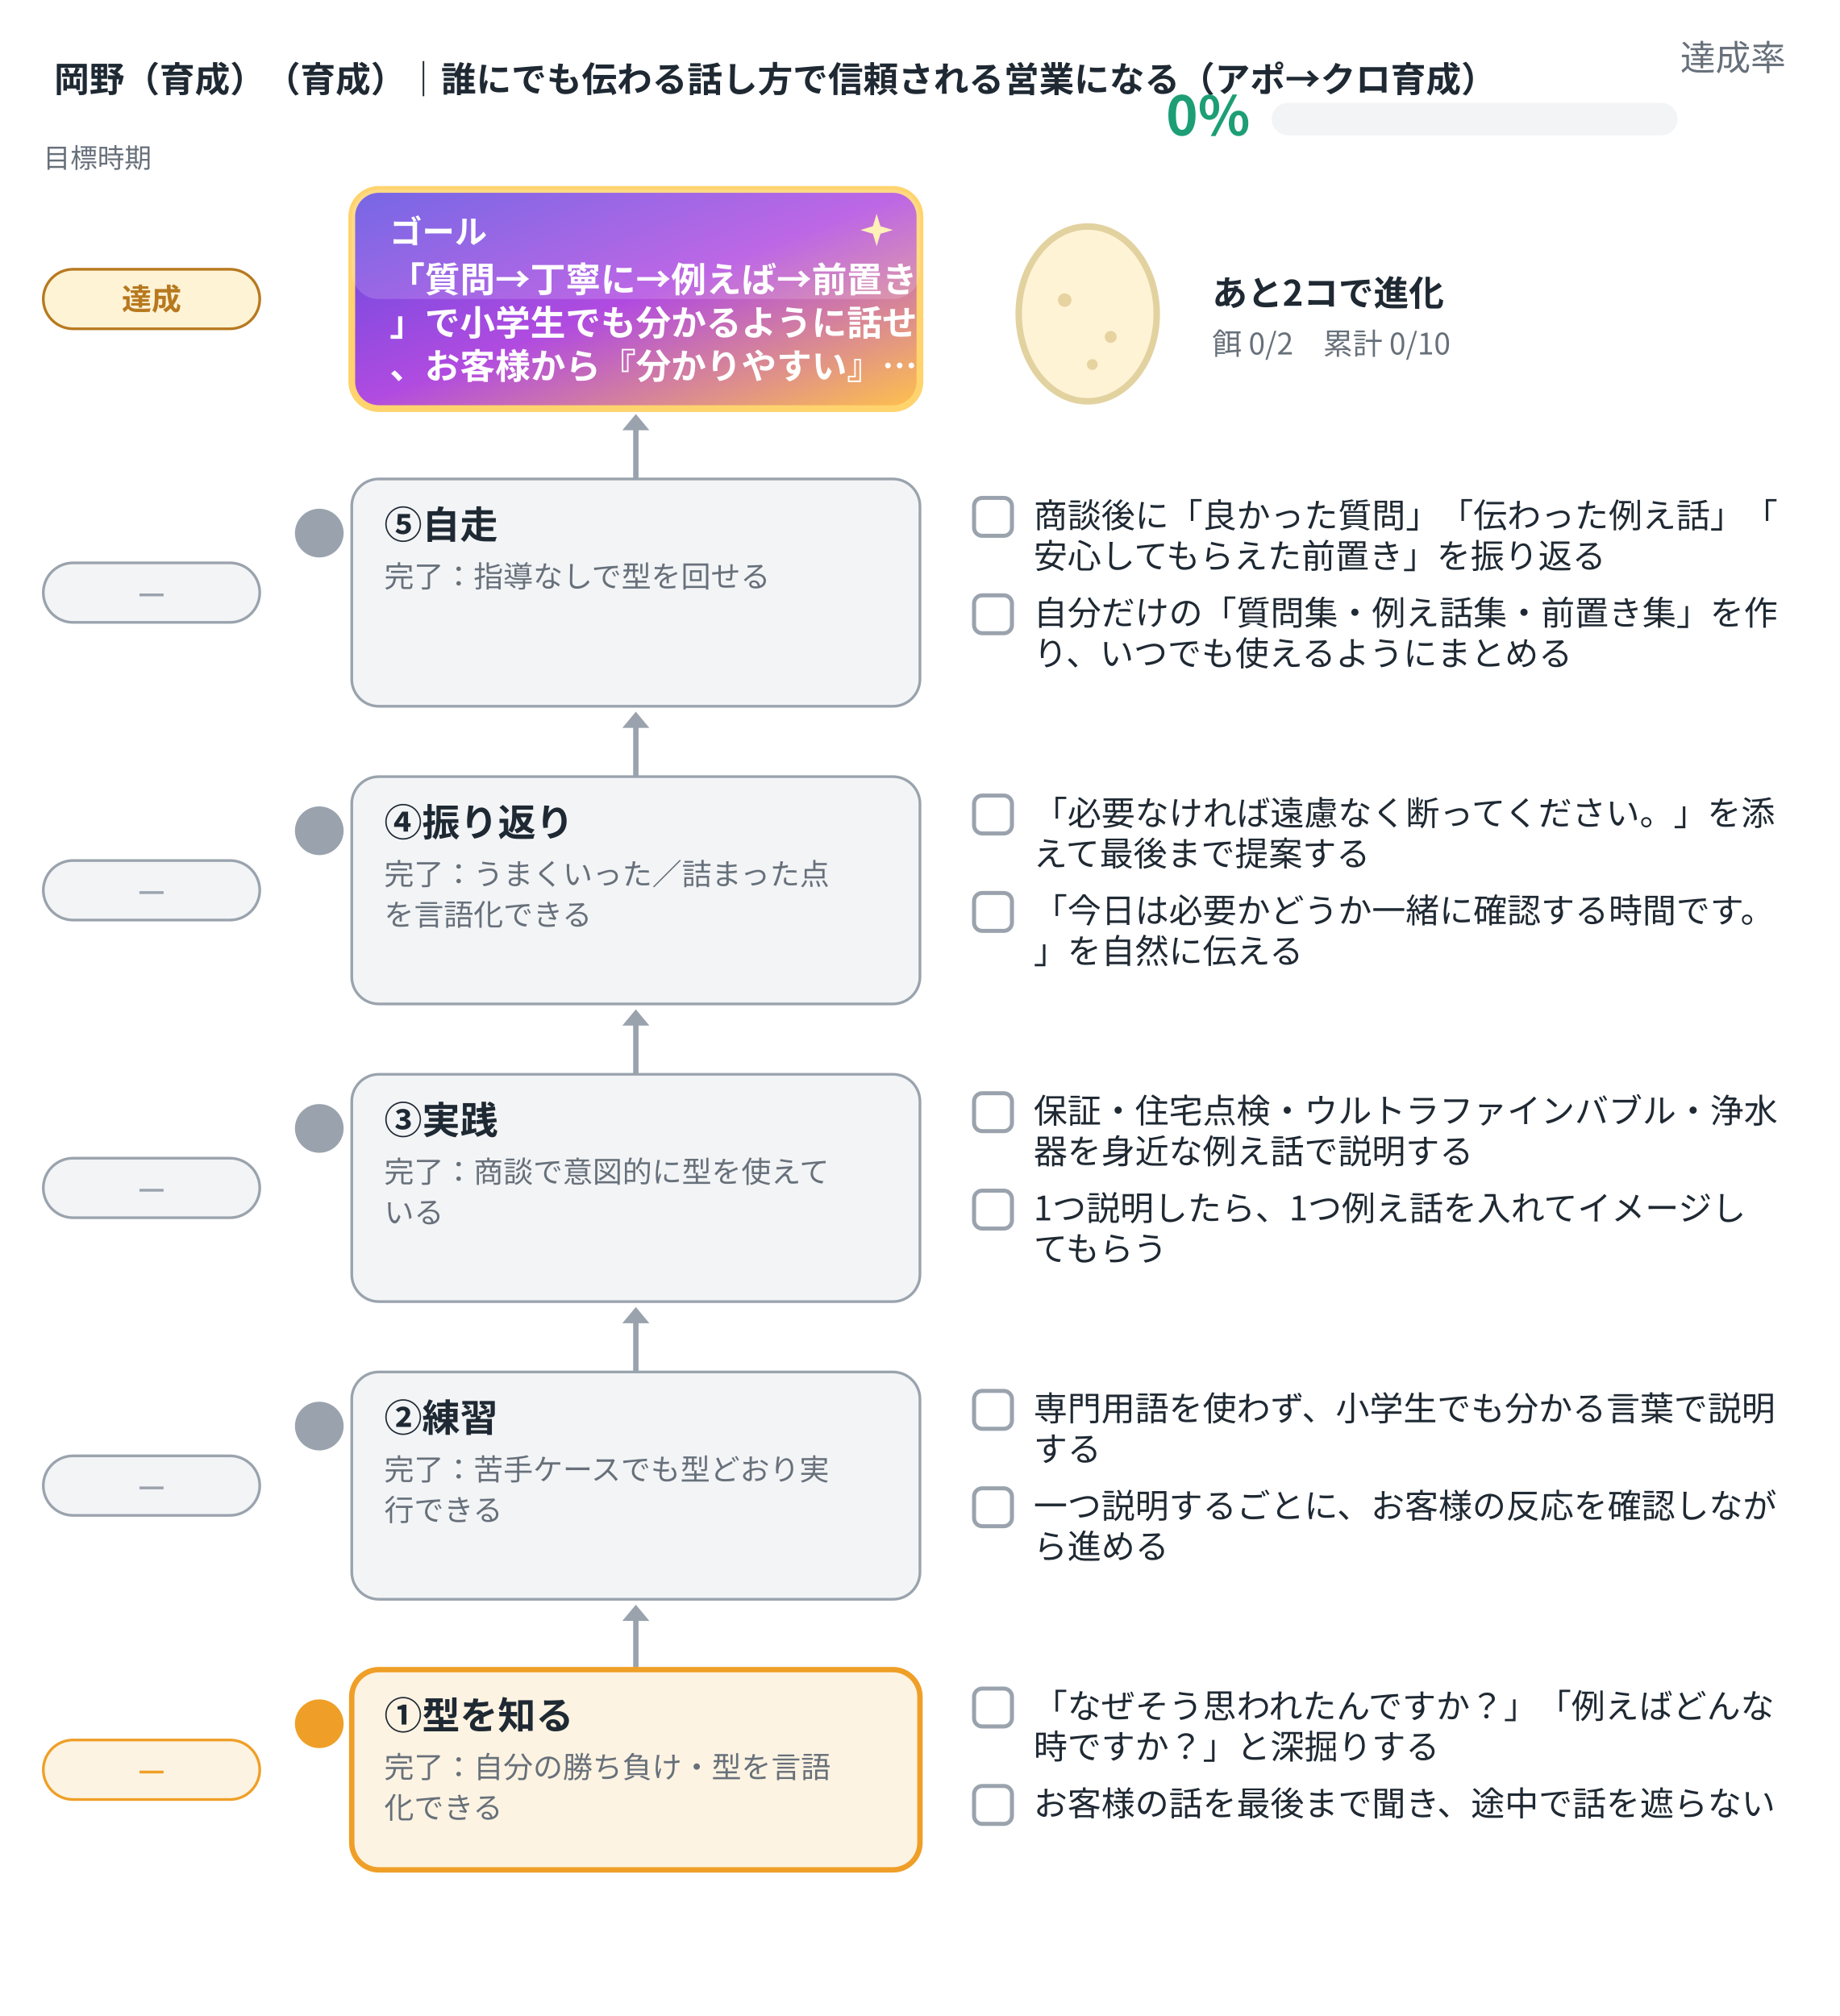
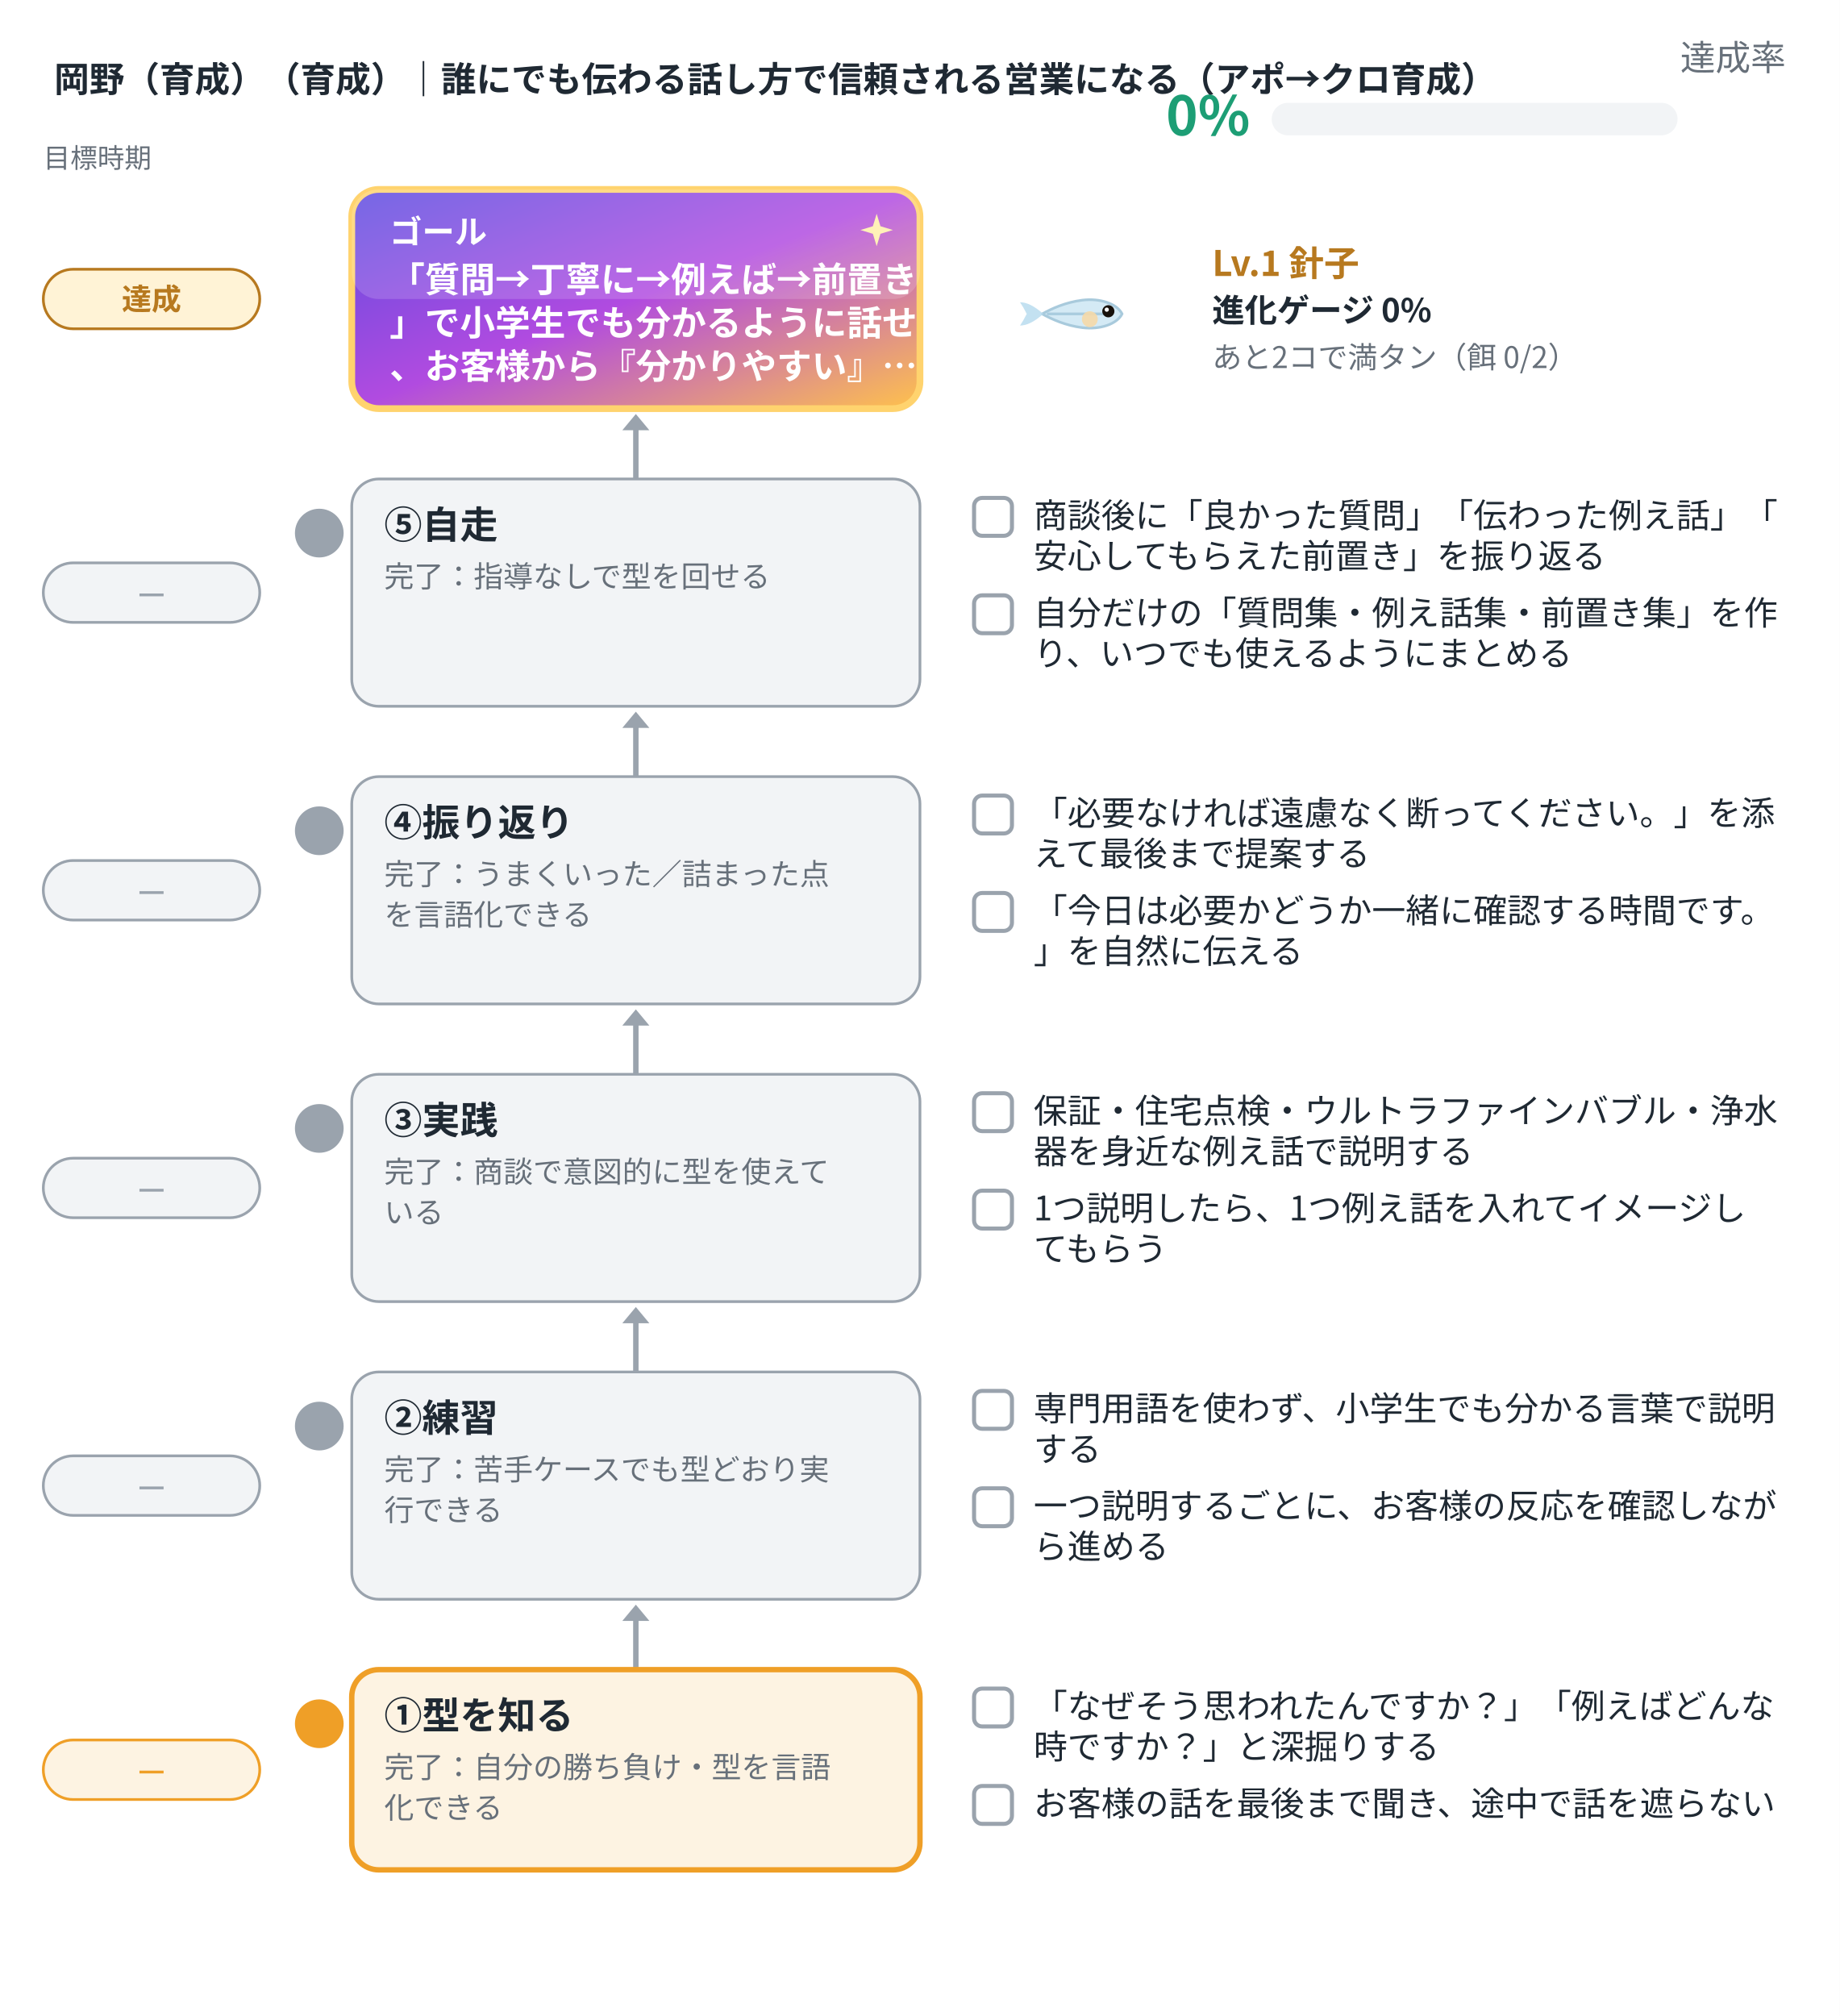
- <svg xmlns="http://www.w3.org/2000/svg" viewBox="0 0 680 745" font-family="Hiragino Sans, 'Noto Sans CJK JP', 'Yu Gothic', sans-serif" width="680" height="745">
+ <svg xmlns="http://www.w3.org/2000/svg" viewBox="0 0 680 745" font-family="Hiragino Sans, 'Noto Sans CJK JP', 'Yu Gothic', IPAGothic, sans-serif" width="680" height="745">
  <defs>
    <linearGradient id="goalGrad" x1="0" y1="0" x2="1" y2="1">
      <stop offset="0" stop-color="#5B4BE0" />
      <stop offset="0.5" stop-color="#B14BE0" />
      <stop offset="1" stop-color="#FFC24B" />
    </linearGradient>
    <linearGradient id="phx" x1="0" y1="0" x2="0" y2="1">
      <stop offset="0" stop-color="#FFE259" />
      <stop offset="0.5" stop-color="#FF9A00" />
      <stop offset="1" stop-color="#FF3D00" />
    </linearGradient>
    <linearGradient id="phx2" x1="0" y1="0" x2="0" y2="1">
      <stop offset="0" stop-color="#FFF0A0" />
      <stop offset="1" stop-color="#FF7A00" />
    </linearGradient>
    <linearGradient id="hen" x1="0" y1="0" x2="1" y2="1">
      <stop offset="0" stop-color="#37C9B0" />
      <stop offset="0.6" stop-color="#3DA0E8" />
      <stop offset="1" stop-color="#7A5BE0" />
    </linearGradient>
    <linearGradient id="pcock" x1="0" y1="0" x2="0" y2="1">
      <stop offset="0" stop-color="#2BD0C0" />
      <stop offset="0.55" stop-color="#2E8FD0" />
      <stop offset="1" stop-color="#2E4BB0" />
    </linearGradient>
    <linearGradient id="gold" x1="0" y1="0" x2="0" y2="1">
      <stop offset="0" stop-color="#FFF0A8" />
      <stop offset="0.5" stop-color="#F2C230" />
      <stop offset="1" stop-color="#C8901A" />
    </linearGradient>
+     <linearGradient id="fishBlu" x1="0" y1="0" x2="0" y2="1">
+       <stop offset="0" stop-color="#6FA9CC" />
+       <stop offset="0.55" stop-color="#A8CFE3" />
+       <stop offset="1" stop-color="#E4F1F7" />
+     </linearGradient>
+     <linearGradient id="fishWht" x1="0" y1="0" x2="0" y2="1">
+       <stop offset="0" stop-color="#FFFFFF" />
+       <stop offset="0.6" stop-color="#F2F4F5" />
+       <stop offset="1" stop-color="#D8DFE4" />
+     </linearGradient>
+     <linearGradient id="fishGld" x1="0" y1="0" x2="0" y2="1">
+       <stop offset="0" stop-color="#F8D25C" />
+       <stop offset="0.55" stop-color="#EFAF2E" />
+       <stop offset="1" stop-color="#D88A15" />
+     </linearGradient>
+     <linearGradient id="drgBlu" x1="0" y1="0" x2="1" y2="1">
+       <stop offset="0" stop-color="#55D0CF" />
+       <stop offset="0.5" stop-color="#2E86C8" />
+       <stop offset="1" stop-color="#4353C0" />
+     </linearGradient>
+     <linearGradient id="drgGld" x1="0" y1="0" x2="0" y2="1">
+       <stop offset="0" stop-color="#F9DC74" />
+       <stop offset="0.45" stop-color="#EEB53A" />
+       <stop offset="1" stop-color="#B87A12" />
+     </linearGradient>
+     <linearGradient id="eggG" x1="0" y1="0" x2="0" y2="1">
+       <stop offset="0" stop-color="#FFF9E8" />
+       <stop offset="1" stop-color="#EFD9A8" />
+     </linearGradient>
+     <radialGradient id="glowG">
+       <stop offset="0" stop-color="#FFE9A0" stop-opacity="0.75" />
+       <stop offset="1" stop-color="#FFE9A0" stop-opacity="0" />
+     </radialGradient>
  </defs>
  <rect x="0" y="0" width="680" height="745" fill="#FFFFFF" />
  <text x="20" y="34" font-size="13" font-weight="700" fill="#1F2933">岡野（育成）（育成）｜誰にでも伝わる話し方で信頼される営業になる（アポ→クロ育成）</text>
  <text x="660" y="26" text-anchor="end" font-size="13" fill="#67707A">達成率</text>
  <text x="462" y="50" text-anchor="end" font-size="20" font-weight="700" fill="#1D9E75">0%</text>
  <rect x="470" y="38" width="150" height="12" rx="6" fill="#F2F4F6" />
  <rect x="470" y="38" width="0" height="12" rx="6" fill="#1D9E75" />
  <rect x="130" y="70" width="210" height="81" rx="10" fill="url(#goalGrad)" stroke="#FFD36E" stroke-width="2.5" />
  <rect x="130" y="70" width="210" height="40.5" rx="10" fill="#FFFFFF" opacity="0.16" />
  <text x="144" y="90" font-size="12" font-weight="700" fill="#FFFFFF">ゴール</text>
  <polygon points="324.0,79.0 325.4,83.6 330.0,85.0 325.4,86.4 324.0,91.0 322.6,86.4 318.0,85.0 322.6,83.6" fill="#FFF1B8" />
  <text x="144" y="108" font-size="13" font-weight="600" fill="#FFFFFF">「質問→丁寧に→例えば→前置き</text>
  <text x="144" y="124" font-size="13" font-weight="600" fill="#FFFFFF">」で小学生でも分かるように話せ</text>
  <text x="144" y="140" font-size="13" font-weight="600" fill="#FFFFFF">、お客様から『分かりやすい』…</text>
  <rect x="16" y="99.5" width="80" height="22" rx="11" fill="#FFF3D6" stroke="#B7791F" stroke-width="1" />
  <text x="56.0" y="114.5" text-anchor="middle" font-size="11" font-weight="700" fill="#B7791F">達成</text>
-   <ellipse cx="402.0" cy="116.0" rx="25.5" ry="32.3" fill="#FFF3D6" />
-   <ellipse cx="402.0" cy="116.0" rx="25.5" ry="32.3" fill="none" stroke="#E2D2A0" stroke-width="2.4" />
-   <circle cx="393.5" cy="110.9" r="2.5" fill="#E6D3A0" />
-   <circle cx="410.5" cy="124.5" r="2.2" fill="#E6D3A0" />
-   <circle cx="403.7" cy="134.7" r="2.0" fill="#E6D3A0" />
-   <text x="448" y="113" font-size="13" font-weight="700" fill="#1F2933">あと2コで進化</text>
-   <text x="448" y="131" font-size="11" fill="#67707A">餌 0/2　累計 0/10</text>
+   <g transform="translate(402,116) scale(1.7)">
+     <g transform="scale(1.15)">
+       <path d="M6.5,0 C5.5,-2 2.2,-3 -1,-2.6 C-4.2,-2.2 -6.8,-1 -8.6,0 C-6.8,1 -4.2,2.2 -1,2.6 C2.2,3 5.5,2 6.5,0 Z" fill="#CFE8F4" stroke="#9FC4D8" stroke-width="0.5" stroke-linecap="round" stroke-linejoin="round" opacity="0.9" />
+       <path d="M-8.4,0 C-10.2,-1.6 -11.6,-2.2 -12.8,-2.2 C-11.9,-0.9 -11.6,0 -11.5,0 C-11.6,0 -11.9,0.9 -12.8,2.2 C-11.6,2.2 -10.2,1.6 -8.4,0 Z" fill="#B9DCEE" opacity="0.85" />
+       <path d="M-7.5,0 L4,0" fill="none" stroke="#9FC4D8" stroke-width="0.5" stroke-linecap="round" stroke-linejoin="round" opacity="0.8" />
+       <circle cx="0.4" cy="1" r="1.5" fill="#F5D9A8" opacity="0.9" />
+       <circle cx="3.9" cy="-0.5" r="1.15" fill="#17110B" />
+       <circle cx="3.6" cy="-0.8" r="0.4" fill="#FFFFFF" />
+     </g>
+   </g>
+   <text x="448" y="102" font-size="13" font-weight="700" fill="#B7791F">Lv.1 針子</text>
+   <text x="448" y="119" font-size="12" font-weight="700" fill="#1F2933">進化ゲージ 0%</text>
+   <text x="448" y="136" font-size="11" fill="#67707A">あと2コで満タン（餌 0/2）</text>
  <text x="16" y="62" font-size="10" fill="#67707A">目標時期</text>
  <line x1="235.0" y1="177" x2="235.0" y2="157" stroke="#9AA3AD" stroke-width="2" />
  <path d="M230.0,159 L235.0,153 L240.0,159 Z" fill="#9AA3AD" />
  <rect x="130" y="177" width="210" height="84" rx="10" fill="#F2F4F6" stroke="#9AA3AD" stroke-width="1" />
  <circle cx="118" cy="197" r="9" fill="#9AA3AD" />
  <text x="142" y="199" font-size="14" font-weight="700" fill="#1F2933">⑤自走</text>
  <text x="142" y="217" font-size="11" fill="#67707A">完了：指導なしで型を回せる</text>
  <rect x="16" y="208.0" width="80" height="22" rx="11" fill="#F2F4F6" stroke="#9AA3AD" stroke-width="1" />
  <text x="56.0" y="223.0" text-anchor="middle" font-size="11" font-weight="700" fill="#9AA3AD">—</text>
  <rect x="360" y="184" width="14" height="14" rx="3" fill="#fff" stroke="#9AA3AD" stroke-width="1.5" />
  <text x="382" y="195" font-size="12.5" fill="#1F2933">商談後に「良かった質問」「伝わった例え話」「</text>
  <text x="382" y="210" font-size="12.5" fill="#1F2933">安心してもらえた前置き」を振り返る</text>
  <rect x="360" y="220" width="14" height="14" rx="3" fill="#fff" stroke="#9AA3AD" stroke-width="1.5" />
  <text x="382" y="231" font-size="12.5" fill="#1F2933">自分だけの「質問集・例え話集・前置き集」を作</text>
  <text x="382" y="246" font-size="12.5" fill="#1F2933">り、いつでも使えるようにまとめる</text>
  <line x1="235.0" y1="287" x2="235.0" y2="267" stroke="#9AA3AD" stroke-width="2" />
  <path d="M230.0,269 L235.0,263 L240.0,269 Z" fill="#9AA3AD" />
  <rect x="130" y="287" width="210" height="84" rx="10" fill="#F2F4F6" stroke="#9AA3AD" stroke-width="1" />
  <circle cx="118" cy="307" r="9" fill="#9AA3AD" />
  <text x="142" y="309" font-size="14" font-weight="700" fill="#1F2933">④振り返り</text>
  <text x="142" y="327" font-size="11" fill="#67707A">完了：うまくいった／詰まった点</text>
  <text x="142" y="342" font-size="11" fill="#67707A">を言語化できる</text>
  <rect x="16" y="318.0" width="80" height="22" rx="11" fill="#F2F4F6" stroke="#9AA3AD" stroke-width="1" />
  <text x="56.0" y="333.0" text-anchor="middle" font-size="11" font-weight="700" fill="#9AA3AD">—</text>
  <rect x="360" y="294" width="14" height="14" rx="3" fill="#fff" stroke="#9AA3AD" stroke-width="1.5" />
  <text x="382" y="305" font-size="12.5" fill="#1F2933">「必要なければ遠慮なく断ってください。」を添</text>
  <text x="382" y="320" font-size="12.5" fill="#1F2933">えて最後まで提案する</text>
  <rect x="360" y="330" width="14" height="14" rx="3" fill="#fff" stroke="#9AA3AD" stroke-width="1.5" />
  <text x="382" y="341" font-size="12.5" fill="#1F2933">「今日は必要かどうか一緒に確認する時間です。</text>
  <text x="382" y="356" font-size="12.5" fill="#1F2933">」を自然に伝える</text>
  <line x1="235.0" y1="397" x2="235.0" y2="377" stroke="#9AA3AD" stroke-width="2" />
  <path d="M230.0,379 L235.0,373 L240.0,379 Z" fill="#9AA3AD" />
  <rect x="130" y="397" width="210" height="84" rx="10" fill="#F2F4F6" stroke="#9AA3AD" stroke-width="1" />
  <circle cx="118" cy="417" r="9" fill="#9AA3AD" />
  <text x="142" y="419" font-size="14" font-weight="700" fill="#1F2933">③実践</text>
  <text x="142" y="437" font-size="11" fill="#67707A">完了：商談で意図的に型を使えて</text>
  <text x="142" y="452" font-size="11" fill="#67707A">いる</text>
  <rect x="16" y="428.0" width="80" height="22" rx="11" fill="#F2F4F6" stroke="#9AA3AD" stroke-width="1" />
  <text x="56.0" y="443.0" text-anchor="middle" font-size="11" font-weight="700" fill="#9AA3AD">—</text>
  <rect x="360" y="404" width="14" height="14" rx="3" fill="#fff" stroke="#9AA3AD" stroke-width="1.5" />
  <text x="382" y="415" font-size="12.5" fill="#1F2933">保証・住宅点検・ウルトラファインバブル・浄水</text>
  <text x="382" y="430" font-size="12.5" fill="#1F2933">器を身近な例え話で説明する</text>
  <rect x="360" y="440" width="14" height="14" rx="3" fill="#fff" stroke="#9AA3AD" stroke-width="1.5" />
  <text x="382" y="451" font-size="12.5" fill="#1F2933">1つ説明したら、1つ例え話を入れてイメージし</text>
  <text x="382" y="466" font-size="12.5" fill="#1F2933">てもらう</text>
  <line x1="235.0" y1="507" x2="235.0" y2="487" stroke="#9AA3AD" stroke-width="2" />
  <path d="M230.0,489 L235.0,483 L240.0,489 Z" fill="#9AA3AD" />
  <rect x="130" y="507" width="210" height="84" rx="10" fill="#F2F4F6" stroke="#9AA3AD" stroke-width="1" />
  <circle cx="118" cy="527" r="9" fill="#9AA3AD" />
  <text x="142" y="529" font-size="14" font-weight="700" fill="#1F2933">②練習</text>
  <text x="142" y="547" font-size="11" fill="#67707A">完了：苦手ケースでも型どおり実</text>
  <text x="142" y="562" font-size="11" fill="#67707A">行できる</text>
  <rect x="16" y="538.0" width="80" height="22" rx="11" fill="#F2F4F6" stroke="#9AA3AD" stroke-width="1" />
  <text x="56.0" y="553.0" text-anchor="middle" font-size="11" font-weight="700" fill="#9AA3AD">—</text>
  <rect x="360" y="514" width="14" height="14" rx="3" fill="#fff" stroke="#9AA3AD" stroke-width="1.5" />
  <text x="382" y="525" font-size="12.5" fill="#1F2933">専門用語を使わず、小学生でも分かる言葉で説明</text>
  <text x="382" y="540" font-size="12.5" fill="#1F2933">する</text>
  <rect x="360" y="550" width="14" height="14" rx="3" fill="#fff" stroke="#9AA3AD" stroke-width="1.5" />
  <text x="382" y="561" font-size="12.5" fill="#1F2933">一つ説明するごとに、お客様の反応を確認しなが</text>
  <text x="382" y="576" font-size="12.5" fill="#1F2933">ら進める</text>
  <line x1="235.0" y1="617" x2="235.0" y2="597" stroke="#9AA3AD" stroke-width="2" />
  <path d="M230.0,599 L235.0,593 L240.0,599 Z" fill="#9AA3AD" />
  <rect x="130" y="617" width="210" height="74" rx="10" fill="#FDF3E2" stroke="#EF9F27" stroke-width="2" />
  <circle cx="118" cy="637" r="9" fill="#EF9F27" />
  <text x="142" y="639" font-size="14" font-weight="700" fill="#1F2933">①型を知る</text>
  <text x="142" y="657" font-size="11" fill="#67707A">完了：自分の勝ち負け・型を言語</text>
  <text x="142" y="672" font-size="11" fill="#67707A">化できる</text>
  <rect x="16" y="643.0" width="80" height="22" rx="11" fill="#FDF3E2" stroke="#EF9F27" stroke-width="1" />
  <text x="56.0" y="658.0" text-anchor="middle" font-size="11" font-weight="700" fill="#EF9F27">—</text>
  <rect x="360" y="624" width="14" height="14" rx="3" fill="#fff" stroke="#9AA3AD" stroke-width="1.5" />
  <text x="382" y="635" font-size="12.5" fill="#1F2933">「なぜそう思われたんですか？」「例えばどんな</text>
  <text x="382" y="650" font-size="12.5" fill="#1F2933">時ですか？」と深掘りする</text>
  <rect x="360" y="660" width="14" height="14" rx="3" fill="#fff" stroke="#9AA3AD" stroke-width="1.5" />
  <text x="382" y="671" font-size="12.5" fill="#1F2933">お客様の話を最後まで聞き、途中で話を遮らない</text>
</svg>
